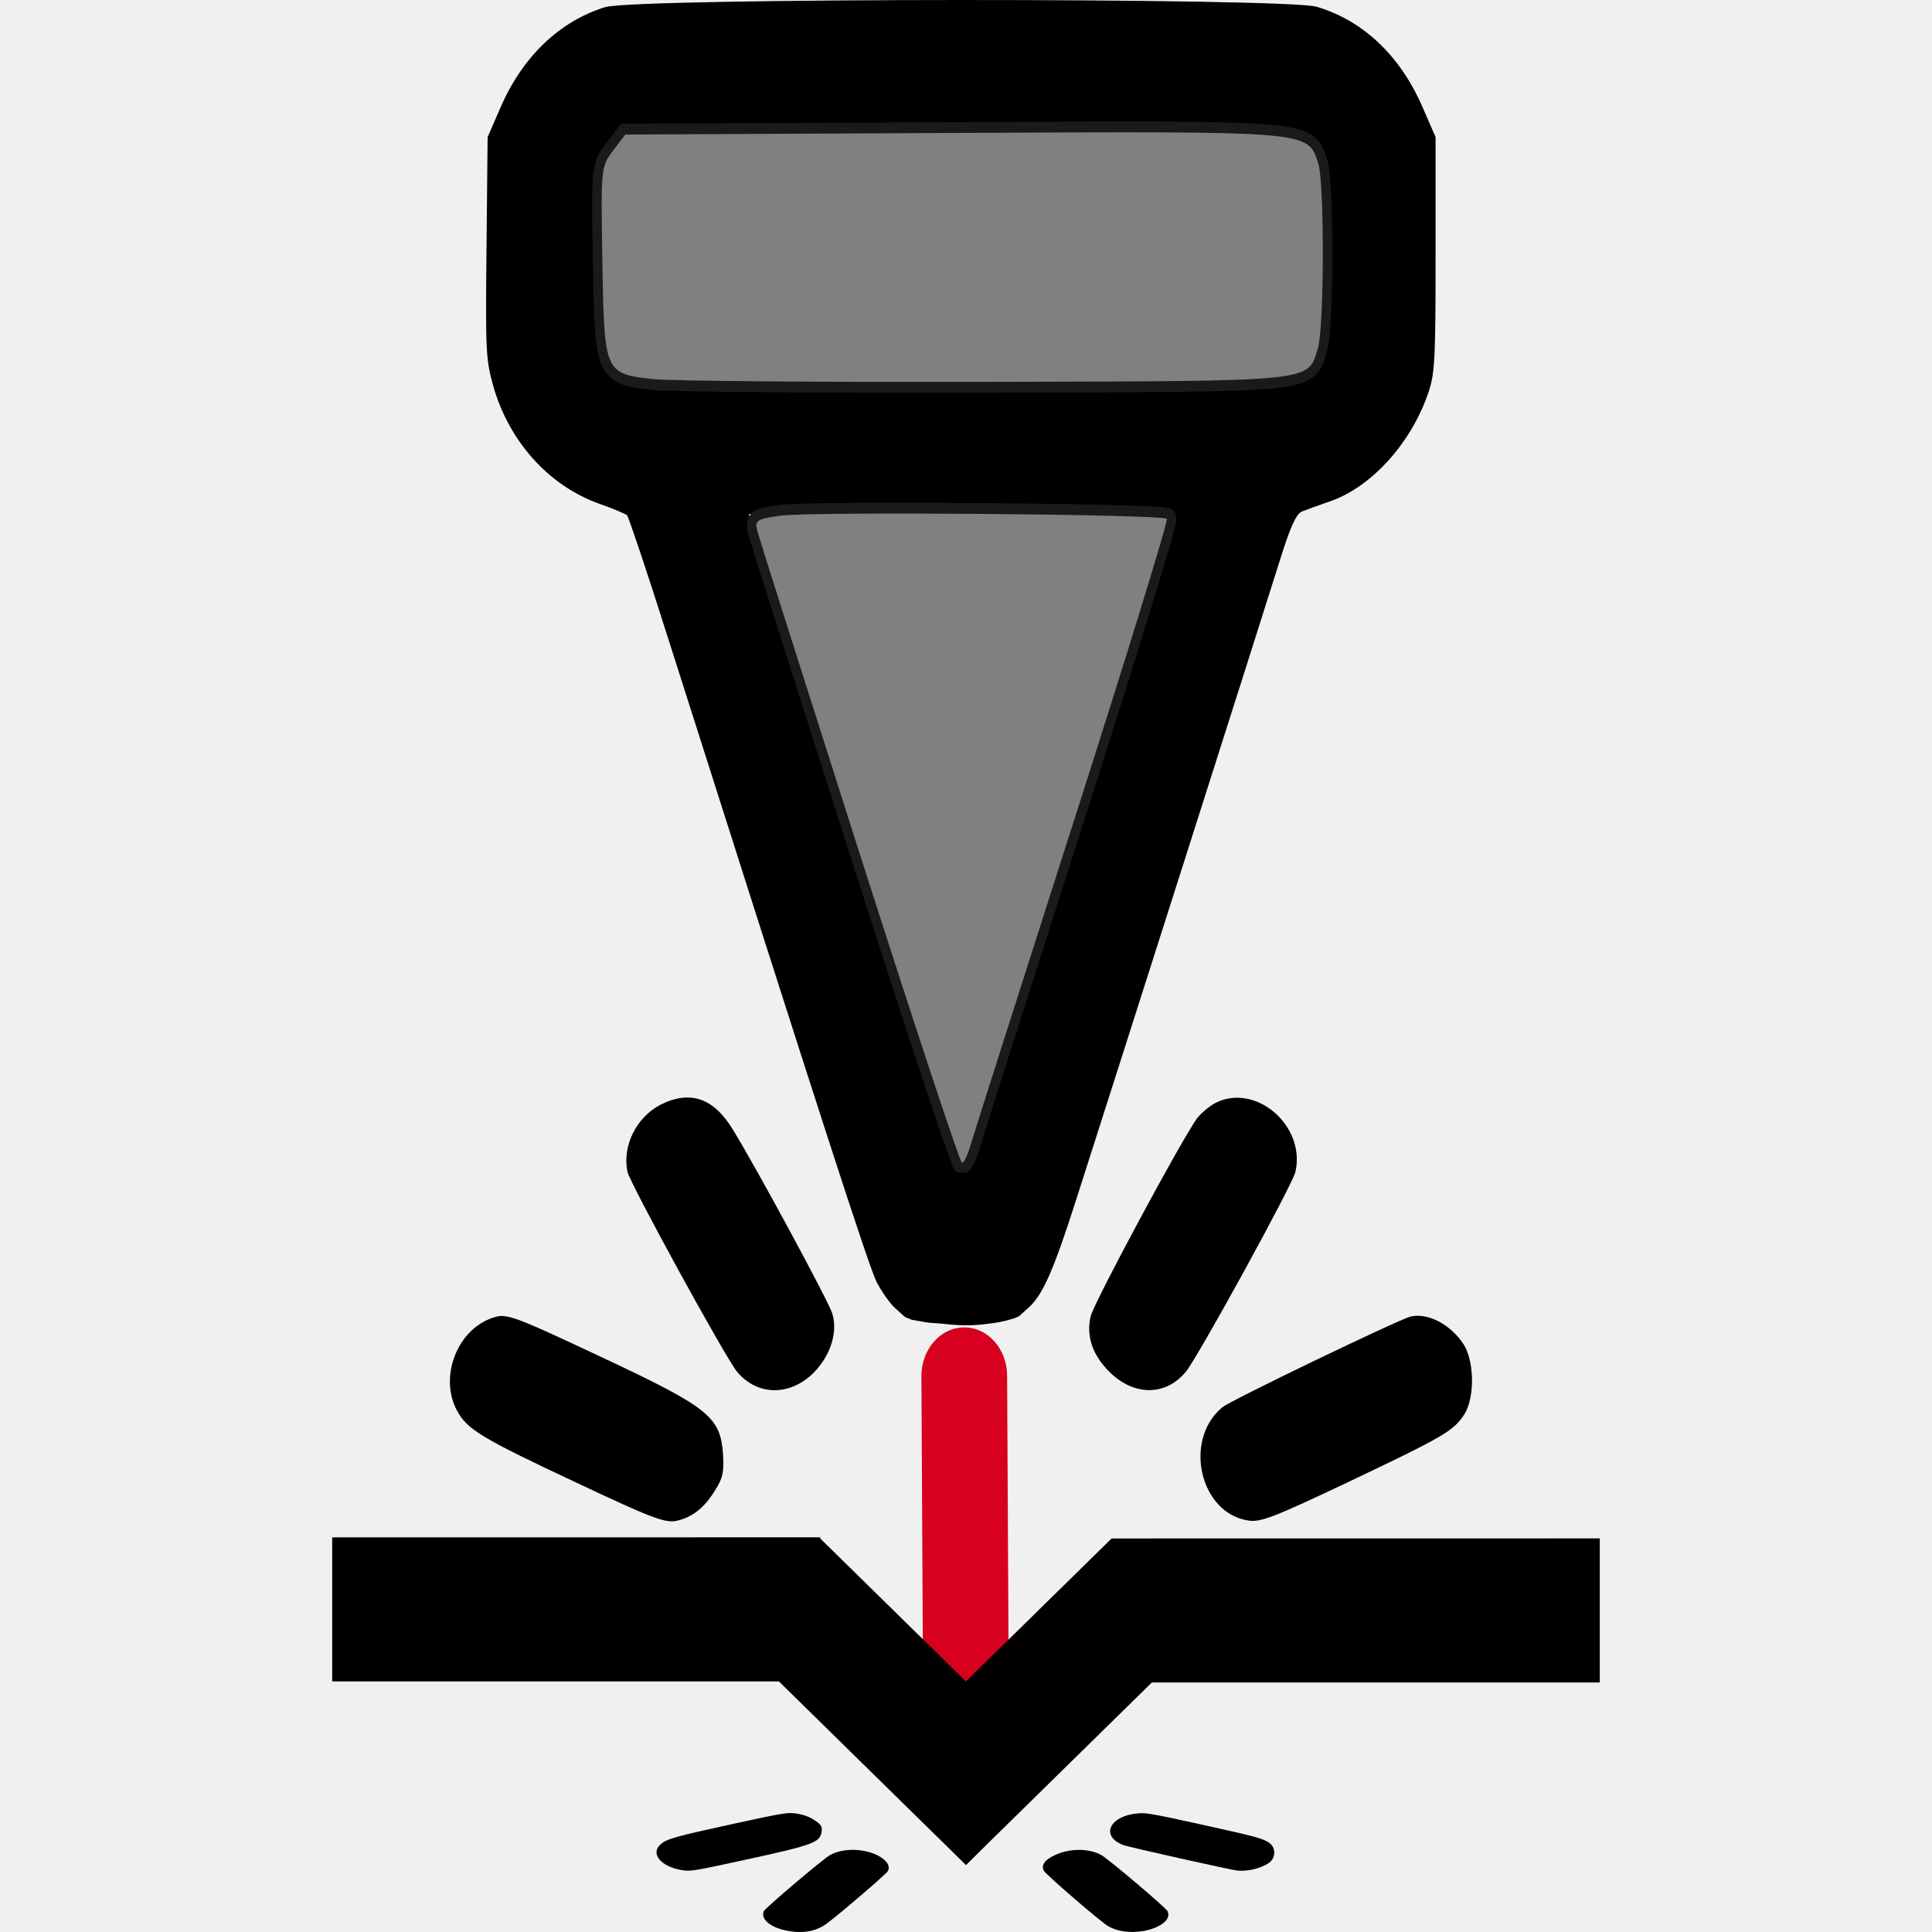
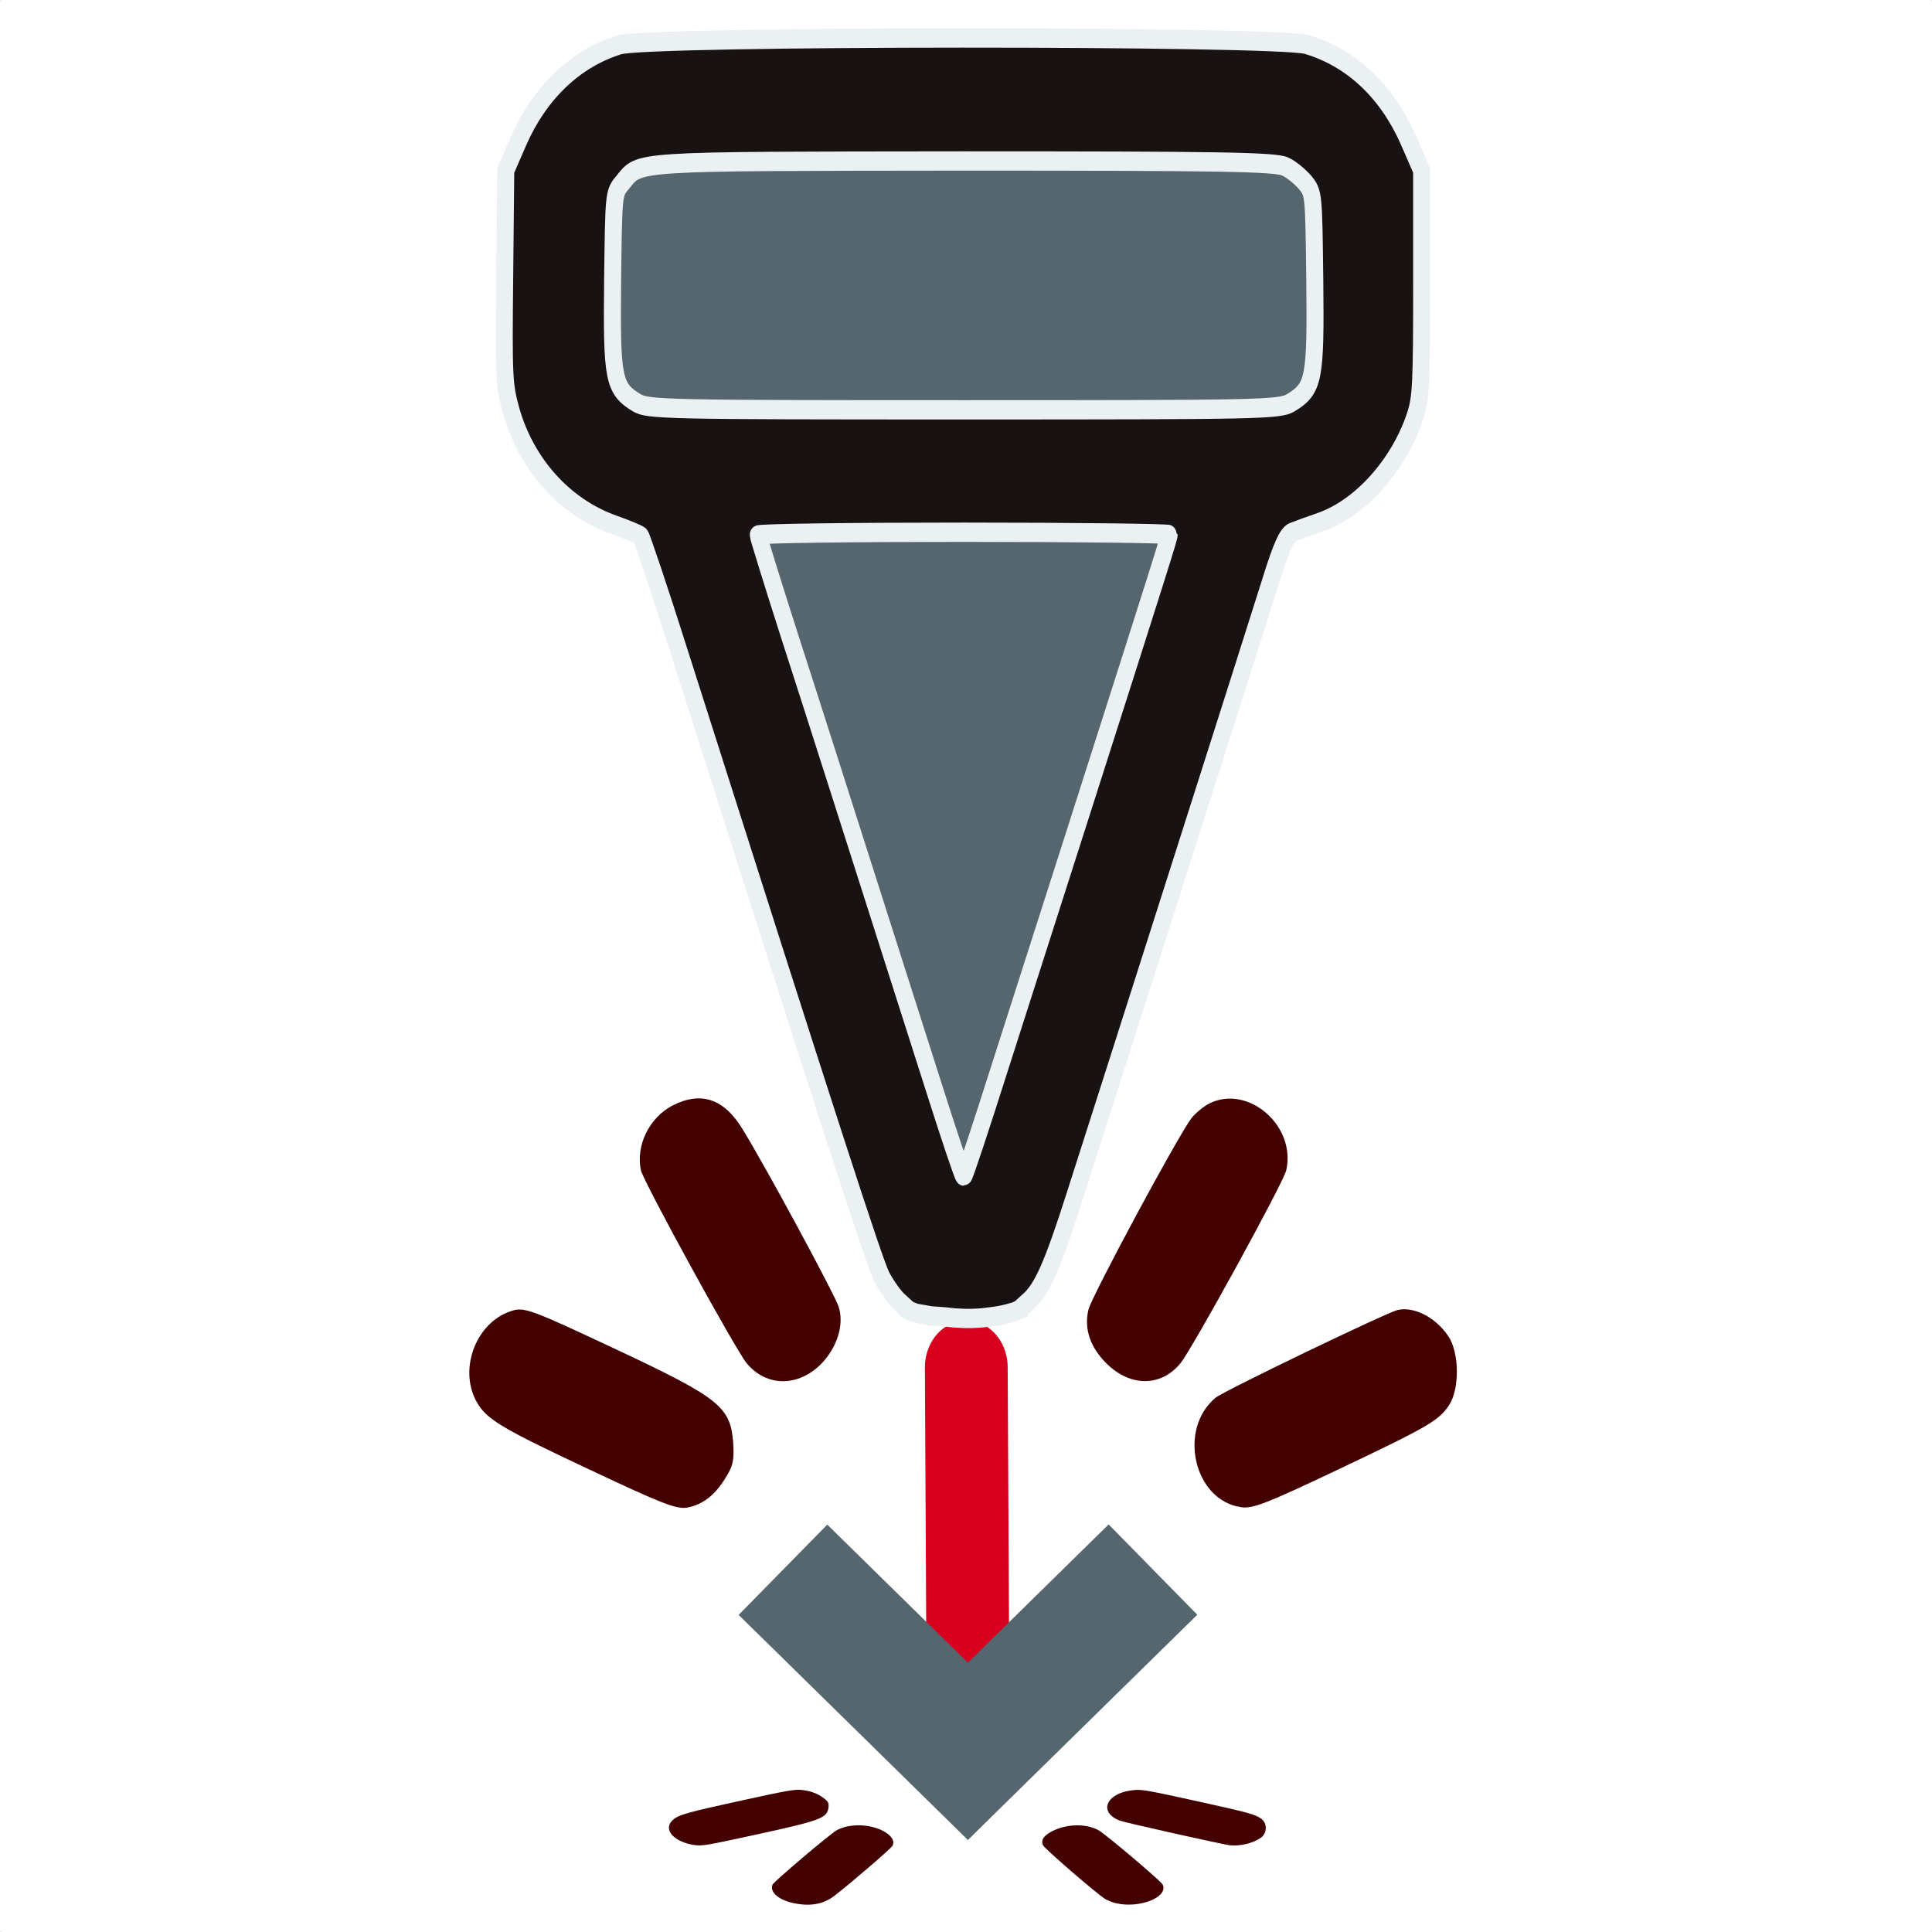
- <svg xmlns="http://www.w3.org/2000/svg" version="1.0" width="41.217pt" height="41.217pt" viewBox="-7.087 0 41.217 41.217" preserveAspectRatio="xMidYMid" id="svg6">
+ <svg xmlns="http://www.w3.org/2000/svg" version="1.0" width="42.659pt" height="42.659pt" viewBox="0 0 42.659 42.659" preserveAspectRatio="xMidYMid" id="svg6">
  <defs id="defs6" />
-   <g id="g1" transform="translate(-400.4682,-406.054)">
-     <path style="display:inline;fill:#d7001e;fill-opacity:1;stroke:#d7001e;stroke-width:9.196;stroke-linecap:round;stroke-linejoin:miter;stroke-dasharray:none;stroke-opacity:1;paint-order:stroke fill markers" d="M 202.434,839.489 202.276,812.591" id="path36" transform="matrix(0.1987936,0,0,0.2254426,373.7416,252.216)" />
-     <path style="display:inline;fill:#333333;fill-opacity:1;stroke:#000000;stroke-width:2.794;stroke-dasharray:none;stroke-opacity:1;paint-order:stroke fill markers" d="m 414.967,444.845 -5.062,-4.969" id="path16-7" transform="translate(-5.1252401e-6)" />
-     <path style="display:inline;opacity:1;fill:#333333;fill-opacity:1;stroke:#000000;stroke-width:2.794;stroke-dasharray:none;stroke-opacity:1;paint-order:stroke fill markers" d="m 413.013,444.841 5.062,-4.969" id="path16" transform="translate(-5.1252401e-6)" />
-     <path id="path1-1" d="m 3856.44,6659.189 c -1.432,-3.339 -3.127,-6.576 -4.572,-9.91 14.175,2.016 28.445,3.561 42.669,5.375 -12.528,1.672 -25.144,3.249 -38.097,4.535 z" style="display:inline" transform="matrix(0.00769007,0,0,-0.00872096,376.2152,464.604)" />
-     <path d="m 4064,4011 c -67,-31 -106,-101 -91,-164 8,-30 272,-455 304,-489 57,-60 148,-60 214,-1 46,42 66,99 50,144 -9,27 -204,346 -274,447 -54,80 -120,100 -203,63 z" id="path2-9" style="display:inline" transform="matrix(0.00769007,0,0,-0.00872096,376.2152,464.604)" />
-     <path d="m 5605,4016 c -16,-7 -39,-24 -51,-37 -39,-45 -286,-450 -296,-485 -13,-49 5,-96 54,-138 68,-58 155,-57 210,2 33,35 297,459 304,489 29,113 -110,218 -221,169 z" id="path3-8" style="display:inline" transform="matrix(0.00769007,0,0,-0.00872096,376.2152,464.604)" />
-     <path d="m 3599,3490 c -99,-29 -149,-145 -99,-227 28,-46 67,-67 333,-177 202,-84 243,-98 274,-93 45,8 80,32 111,78 20,28 23,43 20,87 -8,89 -39,112 -323,230 -261,108 -277,114 -316,102 z" id="path4-6" style="display:inline" transform="matrix(0.00769007,0,0,-0.00872096,376.2152,464.604)" />
-     <path d="m 6145,3493 c -37,-9 -499,-205 -522,-222 -109,-80 -62,-260 73,-277 33,-5 75,10 276,94 265,111 292,125 322,165 30,41 29,131 -2,173 -37,49 -100,77 -147,67 z" id="path5-5" style="display:inline" transform="matrix(0.00769007,0,0,-0.00872096,376.2152,464.604)" />
-     <path d="m 4121.052,3168.104 c -67,-31 -106,-101 -91,-164 8,-30 272,-455 304,-489 57,-60 148,-60 214,-1 46,42 66,99 50,144 -9,27 -204,346 -274,447 -54,80 -120,100 -203,63 z" id="path2-2-8" style="display:inline" transform="matrix(0.00464777,0,0,0.0024477,390.9457,439.473)" />
-     <path d="m 5662.052,3173.104 c -16,-7 -39,-24 -51,-37 -39,-45 -286,-450 -296,-485 -13,-49 5,-96 54,-138 68,-58 155,-57 210,2 33,35 297,459 304,489 29,113 -110,218 -221,169 z" id="path3-2-6" style="display:inline" transform="matrix(0.00464777,0,0,0.0024477,390.9457,439.473)" />
-     <path d="m 3656.052,2647.104 c -99,-29 -149,-145 -99,-227 28,-46 67,-67 333,-177 202,-84 243,-98 274,-93 45,8 80,32 111,78 20,28 23,43 20,87 -8,89 -39,112 -323,230 -261,108 -277,114 -316,102 z" id="path4-1-0" style="display:inline" transform="matrix(0.00464777,0,0,0.0024477,390.9457,439.473)" />
-     <path d="m 6202.052,2650.104 c -37,-9 -499,-205 -522,-222 -109,-80 -62,-260 73,-277 33,-5 75,10 276,94 265,111 292,125 322,165 30,41 29,131 -2,173 -37,49 -100,77 -147,67 z" id="path5-6-2" style="display:inline" transform="matrix(0.00464777,0,0,0.0024477,390.9457,439.473)" />
-     <path id="path1-2" d="m 4896.948,7861.44 c -472.375,-0.125 -944.45,-5.969 -985.95,-17.469 -125,-34 -227.966,-120.05 -288.966,-243.05 l -36.954,-74.914 -3.048,-269.925 c -3,-257 -1.952,-273.136 19.049,-340.136 44,-135 153.918,-242.89 293.918,-286.89 39,-12 72.956,-25.051 76.956,-28.051 4,-4 55.005,-136.96 112.005,-295.96 433,-1200 558.979,-1543.085 580.979,-1581.085 14,-23 36.097,-50.98 50.097,-61.98 l 24.954,-19.988 v -0.168 c 0.129,-0.065 0.251,-0.096 0.381,-0.168 0.166,-0.118 0.21,-0.376 0.381,-0.504 0.068,-0.051 0.313,0.053 0.381,0 0.091,-0.042 0.101,-0.123 0.191,-0.168 0.446,-0.224 0.943,-0.553 1.333,-0.84 0.141,-0.165 0.229,-0.372 0.381,-0.504 3.886,-1.377 7.766,-2.771 11.62,-4.199 3.667,-1.399 7.22,-2.733 11.239,-3.191 6.948,-1.009 13.858,-1.964 20.763,-3.191 6.521,-1.044 13.04,-2.336 19.62,-3.023 6.726,-0.688 13.633,-0.884 20.382,-1.344 7.238,-0.573 14.485,-0.938 21.715,-1.512 8.325,-0.734 16.618,-1.664 24.953,-2.352 8.263,-0.573 16.48,-0.946 24.763,-1.176 7.908,-0.094 15.904,-0.397 23.811,-0.168 7.202,0.115 14.334,0.381 21.525,0.84 8.048,0.516 16.004,1.266 24.001,2.184 7.54,0.872 15.139,1.602 22.668,2.519 6.848,0.837 13.594,2.033 20.382,3.191 5.143,0.952 10.384,1.907 15.429,3.191 4.528,1.055 8.986,2.327 13.524,3.359 2.796,0.654 5.512,1.152 8.191,2.184 2.393,0.791 4.72,1.938 7.048,2.855 1.53,0.681 3.189,1.219 4.762,1.848 v 0.168 c 0.229,0.183 0.487,0.211 0.762,0.336 l 0.19,0.168 24.573,19.652 c 40,31 70.101,91.077 134.101,268.077 103,283 520.883,1438.905 562.883,1557.905 30,85 46.098,116.113 62.098,122.113 11,4 47.956,15.867 80.956,25.867 115,36 225.06,145.077 271.06,268.077 17,46 18.858,79.944 18.858,336.944 v 285.042 l -36.954,74.914 c -62,125 -163.966,210.058 -292.966,244.058 -43,11 -515.67,16.586 -988.045,16.461 z m 1.143,-311.413 c 734,0 897.995,-2.109 924.995,-14.109 18,-7 42.955,-25.976 56.955,-39.976 25,-27 25.001,-27.929 28.001,-248.929 3,-250 -1.956,-273.062 -68.956,-309.062 -32,-17 -81.091,-17.973 -939.091,-17.973 -858,0 -906.9,0.973 -938.9,17.973 -67,36 -72.146,59.062 -69.146,309.062 3,221 3.001,221.921 28.001,247.921 52,56 13.14,54.093 978.14,55.093 z m 1.905,-939.95 c 325,0 589.932,-3.047 589.932,-6.047 0,-7 -17.869,-58.021 -262.869,-734.021 -69,-190 -170.01,-467.947 -224.01,-616.947 -54,-150 -100.052,-273.116 -103.052,-273.116 -3,0 -42.052,103.101 -87.052,228.101 -270,746 -332.924,921.016 -413.924,1142.016 -49,135 -88.957,248.96 -88.957,252.96 0,4 265.932,7.055 589.932,7.055 z" style="display:inline" transform="matrix(0.00769007,0,0,-0.00872096,376.2145,474.6133)" />
-     <path style="display:inline;opacity:1;fill:#808080;fill-opacity:1;stroke:#1a1a1a;stroke-width:2.729;paint-order:stroke fill markers" d="m 254.724,958.306 c -7.782,-21.487 -14.358,-39.759 -14.612,-40.604 -0.424,-1.408 -0.15,-1.574 3.28,-1.991 4.484,-0.545 54.717,-0.183 55.297,0.398 0.223,0.223 -5.831,17.565 -13.452,38.537 -7.622,20.972 -14.195,39.165 -14.608,40.429 -0.413,1.264 -0.976,2.298 -1.252,2.298 -0.276,0 -6.869,-17.58 -14.651,-39.068 z" id="path13-7" transform="matrix(0.1490952,0,0,0.1690819,373.7409,262.2253)" />
-     <path style="display:inline;opacity:1;fill:#808080;fill-opacity:1;stroke:#1a1a1a;stroke-width:2.729;paint-order:stroke fill markers" d="m 225.062,898.474 c -6.827,-0.696 -6.879,-0.805 -7.141,-14.875 -0.22,-11.798 -0.206,-11.923 1.529,-13.942 l 1.752,-2.037 47.073,-0.201 c 51.449,-0.219 50.515,-0.288 52.076,3.816 0.902,2.373 0.869,20.726 -0.043,23.34 -1.5,4.302 0.22,4.148 -47.364,4.252 -23.918,0.052 -45.465,-0.107 -47.882,-0.354 z" id="path14-7" transform="matrix(0.1490952,0,0,0.1690819,373.7409,262.2253)" />
-     <path style="display:inline;fill:#000000;fill-opacity:1;stroke:none;stroke-width:0;stroke-linecap:round;stroke-linejoin:miter;stroke-dasharray:none;stroke-opacity:1;paint-order:stroke fill markers" d="m 413.85,431.396 c -0.056,-0.068 -0.23,-0.331 -0.221,-0.336 0.003,-0.002 0.07,0.002 0.145,0.007 0.076,0.007 0.193,0.007 0.261,0.007 0.122,-0.007 0.122,-0.007 0.107,0.021 -0.035,0.067 -0.195,0.3 -0.222,0.324 -0.028,0.025 -0.028,0.025 -0.07,-0.021 z" id="path37" />
-     <g id="g49" style="display:inline">
-       <path id="path17-6" style="display:inline;fill:#333333;fill-opacity:1;stroke:#000000;stroke-width:3.052;stroke-dasharray:none;stroke-opacity:1;paint-order:stroke fill markers" d="m 409.355,440.377 -7.361,10e-4 v 0.021 h 7.361 z" transform="translate(-5.1252401e-6)" />
-       <path style="display:inline;opacity:1;fill:#000000;fill-opacity:1;stroke:none;stroke-width:0;stroke-linecap:round;stroke-linejoin:miter;stroke-dasharray:none;stroke-opacity:1;paint-order:stroke fill markers" d="m 401.706,440.357 v -0.15 h 3.954 3.954 v 0.15 0.15 h -3.954 -3.954 z" id="path48" />
+   <g id="logo" transform="translate(-392.617,-405.2154)">
+     <g id="Art">
+       <rect style="display:inline;opacity:1;fill:#ffffff;fill-opacity:1;stroke:none;stroke-width:0.341;stroke-linecap:round;stroke-dasharray:none;stroke-dashoffset:0;stroke-opacity:1;paint-order:stroke fill markers" id="rect2" width="42.659" height="42.659" x="392.617" y="405.215" rx="0.064" transform="translate(-7.5000002e-6)" />
+       <g id="torch" style="display:inline" transform="matrix(0.1987936,0,0,0.2254426,373.7409,262.2253)">
+         <path style="display:inline;fill:#c7080c;fill-opacity:1;stroke:#d7001e;stroke-width:9.196;stroke-linecap:round;stroke-linejoin:miter;stroke-dasharray:none;stroke-opacity:1;paint-order:stroke fill markers" d="M 202.434,839.489 202.276,812.591" id="plasma_arc" transform="translate(0.00320684,-44.39863)" />
+         <path style="display:inline;opacity:1;fill:#55666e;fill-opacity:1;stroke:none;stroke-width:0;stroke-linecap:round;stroke-opacity:1;paint-order:stroke fill markers" id="lower_fill" d="m 172.938,729.286 -18.544,-34.43 -18.544,-34.43 39.089,1.155 39.089,1.155 -20.545,33.275 z" transform="matrix(0.7355423,0,0,1,74.10848,22.93586)" />
+         <rect style="opacity:1;fill:#55666e;fill-opacity:1;stroke:none;stroke-width:0;stroke-linecap:round;stroke-opacity:1;paint-order:stroke fill markers" id="upper_fill" width="16.54" height="7.027" x="405.601" y="408.142" rx="0.075" transform="matrix(5.030344,0,0,4.43572,-1880.046,-1163.158)" />
+         <path id="body_outline" d="m 4896.948,7861.44 c -472.375,-0.125 -944.45,-5.969 -985.95,-17.469 -125,-34 -227.966,-120.05 -288.966,-243.05 l -36.954,-74.914 -3.048,-269.925 c -3,-257 -1.952,-273.136 19.049,-340.136 44,-135 153.918,-242.89 293.918,-286.89 39,-12 72.956,-25.051 76.956,-28.051 4,-4 55.005,-136.96 112.005,-295.96 433,-1200 558.979,-1543.085 580.979,-1581.085 14,-23 36.097,-50.98 50.097,-61.98 l 24.954,-19.988 v -0.168 c 0.129,-0.065 0.251,-0.096 0.381,-0.168 0.166,-0.118 0.21,-0.376 0.381,-0.504 0.068,-0.051 0.313,0.053 0.381,0 0.091,-0.042 0.101,-0.123 0.191,-0.168 0.446,-0.224 0.943,-0.553 1.333,-0.84 0.141,-0.165 0.229,-0.372 0.381,-0.504 3.886,-1.377 7.766,-2.771 11.62,-4.199 3.667,-1.399 7.22,-2.733 11.239,-3.191 6.948,-1.009 13.858,-1.964 20.763,-3.191 6.521,-1.044 13.04,-2.336 19.62,-3.023 6.726,-0.688 13.633,-0.884 20.382,-1.344 7.238,-0.573 14.485,-0.938 21.715,-1.512 8.325,-0.734 16.618,-1.664 24.953,-2.352 8.263,-0.573 16.48,-0.946 24.763,-1.176 7.908,-0.094 15.904,-0.397 23.811,-0.168 7.202,0.115 14.334,0.381 21.525,0.84 8.048,0.516 16.004,1.266 24.001,2.184 7.54,0.872 15.139,1.602 22.668,2.519 6.848,0.837 13.594,2.033 20.382,3.191 5.143,0.952 10.384,1.907 15.429,3.191 4.528,1.055 8.986,2.327 13.524,3.359 2.796,0.654 5.512,1.152 8.191,2.184 2.393,0.791 4.72,1.938 7.048,2.855 1.53,0.681 3.189,1.219 4.762,1.848 v 0.168 c 0.229,0.183 0.487,0.211 0.762,0.336 l 0.19,0.168 24.573,19.652 c 40,31 70.101,91.077 134.101,268.077 103,283 520.883,1438.905 562.883,1557.905 30,85 46.098,116.113 62.098,122.113 11,4 47.956,15.867 80.956,25.867 115,36 225.06,145.077 271.06,268.077 17,46 18.858,79.944 18.858,336.944 v 285.042 l -36.954,74.914 c -62,125 -163.966,210.058 -292.966,244.058 -43,11 -515.67,16.586 -988.045,16.461 z m 1.143,-311.413 c 734,0 897.995,-2.109 924.995,-14.109 18,-7 42.955,-25.976 56.955,-39.976 25,-27 25.001,-27.929 28.001,-248.929 3,-250 -1.956,-273.062 -68.956,-309.062 -32,-17 -81.091,-17.973 -939.091,-17.973 -858,0 -906.9,0.973 -938.9,17.973 -67,36 -72.146,59.062 -69.146,309.062 3,221 3.001,221.921 28.001,247.921 52,56 13.14,54.093 978.14,55.093 z m 1.905,-939.95 c 325,0 589.932,-3.047 589.932,-6.047 0,-7 -17.869,-58.021 -262.869,-734.021 -69,-190 -170.01,-467.947 -224.01,-616.947 -54,-150 -100.052,-273.116 -103.052,-273.116 -3,0 -42.052,103.101 -87.052,228.101 -270,746 -332.924,921.016 -413.924,1142.016 -49,135 -88.957,248.96 -88.957,252.96 0,4 265.932,7.055 589.932,7.055 z" style="display:inline;fill:#181212;fill-opacity:1;stroke:#ebf0f2;stroke-width:48.844;stroke-dasharray:none;stroke-dashoffset:0;stroke-opacity:1" transform="matrix(0.03868371,0,0,-0.03868374,12.44312,942.0937)" />
+       </g>
+       <g id="sheet_metal" style="display:inline" transform="matrix(0.1987936,0,0,0.2254426,373.7416,252.216)">
+         <g id="sheet" style="display:inline" transform="matrix(5.030344,0,0,4.43572,-1880.049,-1118.759)">
+           <path style="display:inline;fill:none;fill-opacity:1;stroke:#55666e;stroke-width:2.794;stroke-dasharray:none;stroke-opacity:1;paint-order:stroke fill markers" d="m 414.967,444.845 -5.062,-4.969" id="middle_left" />
+           <path style="opacity:1;fill:none;fill-opacity:1;stroke:#55666e;stroke-width:2.794;stroke-dasharray:none;stroke-opacity:1;paint-order:stroke fill markers" d="m 413.013,444.841 5.062,-4.969" id="middle_right" />
+           <path style="display:none;opacity:1;fill:none;fill-opacity:1;stroke:#55666e;stroke-width:2.783;stroke-dasharray:none;stroke-opacity:1;paint-order:stroke fill markers" d="m 417.098,440.265 h 76.568 v -0.03" id="right" />
+           <path style="display:none;fill:none;fill-opacity:1;stroke:#55666e;stroke-width:3.052;stroke-dasharray:none;stroke-opacity:1;paint-order:stroke fill markers" d="m 289.875,440.4 h 119.481 v -0.023" id="left" />
+         </g>
+         <g transform="matrix(0.02337988,0,0,0.0108573,86.54269,830.6196)" fill="#000000" stroke="none" id="sparks" style="display:inline">
+           <path d="m 6202.052,2650.104 c -37,-9 -499,-205 -522,-222 -109,-80 -62,-260 73,-277 33,-5 75,10 276,94 265,111 292,125 322,165 30,41 29,131 -2,173 -37,49 -100,77 -147,67 z" id="lower_right" style="display:inline;fill:#440101;fill-opacity:1;stroke:none" transform="translate(-1.4502924e-4)" />
+           <path d="m 5662.052,3173.104 c -16,-7 -39,-24 -51,-37 -39,-45 -286,-450 -296,-485 -13,-49 5,-96 54,-138 68,-58 155,-57 210,2 33,35 297,459 304,489 29,113 -110,218 -221,169 z" id="lower_middle_right" style="display:inline;fill:#440101;fill-opacity:1;stroke:none" transform="translate(-1.4502924e-4)" />
+           <path d="m 4121.052,3168.104 c -67,-31 -106,-101 -91,-164 8,-30 272,-455 304,-489 57,-60 148,-60 214,-1 46,42 66,99 50,144 -9,27 -204,346 -274,447 -54,80 -120,100 -203,63 z" id="lower_middle_left" style="display:inline;fill:#440101;fill-opacity:1;stroke:none" transform="translate(-1.4502924e-4)" />
+           <path d="m 3656.052,2647.104 c -99,-29 -149,-145 -99,-227 28,-46 67,-67 333,-177 202,-84 243,-98 274,-93 45,8 80,32 111,78 20,28 23,43 20,87 -8,89 -39,112 -323,230 -261,108 -277,114 -316,102 z" id="lower_left" style="display:inline;fill:#440101;fill-opacity:1;stroke:none" />
+           <path d="m 6145,3493 c -37,-9 -499,-205 -522,-222 -109,-80 -62,-260 73,-277 33,-5 75,10 276,94 265,111 292,125 322,165 30,41 29,131 -2,173 -37,49 -100,77 -147,67 z" id="upper_right" style="display:inline;fill:#440101;fill-opacity:1;stroke:none" transform="matrix(1.654573,0,0,-3.562925,-3169.372,10267.205)" />
+           <path d="m 5605,4016 c -16,-7 -39,-24 -51,-37 -39,-45 -286,-450 -296,-485 -13,-49 5,-96 54,-138 68,-58 155,-57 210,2 33,35 297,459 304,489 29,113 -110,218 -221,169 z" id="upper_middle_right" style="display:inline;fill:#440101;fill-opacity:1;stroke:none;stroke-opacity:1" transform="matrix(1.654573,0,0,-3.562925,-3169.372,10267.205)" />
+           <path d="m 4064,4011 c -67,-31 -106,-101 -91,-164 8,-30 272,-455 304,-489 57,-60 148,-60 214,-1 46,42 66,99 50,144 -9,27 -204,346 -274,447 -54,80 -120,100 -203,63 z" id="upper_middle_left" style="display:inline;fill:#440101;fill-opacity:1;stroke:none" transform="matrix(1.654573,0,0,-3.562925,-3169.372,10267.205)" />
+           <path d="m 3599,3490 c -99,-29 -149,-145 -99,-227 28,-46 67,-67 333,-177 202,-84 243,-98 274,-93 45,8 80,32 111,78 20,28 23,43 20,87 -8,89 -39,112 -323,230 -261,108 -277,114 -316,102 z" id="upper_left" style="display:inline;fill:#440101;fill-opacity:1;stroke:none" transform="matrix(1.654573,0,0,-3.562925,-3169.372,10267.205)" />
+         </g>
+       </g>
    </g>
-     <g id="g49-6" transform="translate(16.63015,0.02327645)">
-       <path id="path17-6-5" style="display:inline;fill:#333333;fill-opacity:1;stroke:#000000;stroke-width:3.052;stroke-dasharray:none;stroke-opacity:1;paint-order:stroke fill markers" d="m 409.355,440.377 -7.361,10e-4 v 0.021 h 7.361 z" transform="translate(-5.1252401e-6)" />
-       <path style="display:inline;opacity:1;fill:#000000;fill-opacity:1;stroke:none;stroke-width:0;stroke-linecap:round;stroke-linejoin:miter;stroke-dasharray:none;stroke-opacity:1;paint-order:stroke fill markers" d="m 401.706,440.357 v -0.15 h 3.954 3.954 v 0.15 0.15 h -3.954 -3.954 z" id="path48-0" />
-     </g>
-     <g id="g50" />
+     <text xml:space="preserve" style="font-style:normal;font-variant:normal;font-weight:normal;font-stretch:normal;font-size:30.198px;font-family:Orbitron;-inkscape-font-specification:Orbitron;text-align:center;letter-spacing:0px;writing-mode:lr-tb;direction:ltr;text-anchor:middle;display:none;opacity:1;fill:#c7080c;fill-opacity:1;stroke:#222b31;stroke-width:2.731;stroke-opacity:1;paint-order:stroke fill markers" x="418.457" y="409.47" id="Text" transform="matrix(0.9371338,0,0,1.067084,0,2.5e-6)">
+       <tspan id="tspan9" style="font-style:normal;font-variant:normal;font-weight:normal;font-stretch:normal;font-size:30.198px;font-family:Orbitron;-inkscape-font-specification:Orbitron;fill:#c7080c;fill-opacity:1;stroke:#222b31;stroke-width:2.731;stroke-opacity:1" x="0" y="0">Concat   CNC</tspan>
+     </text>
  </g>
</svg>
